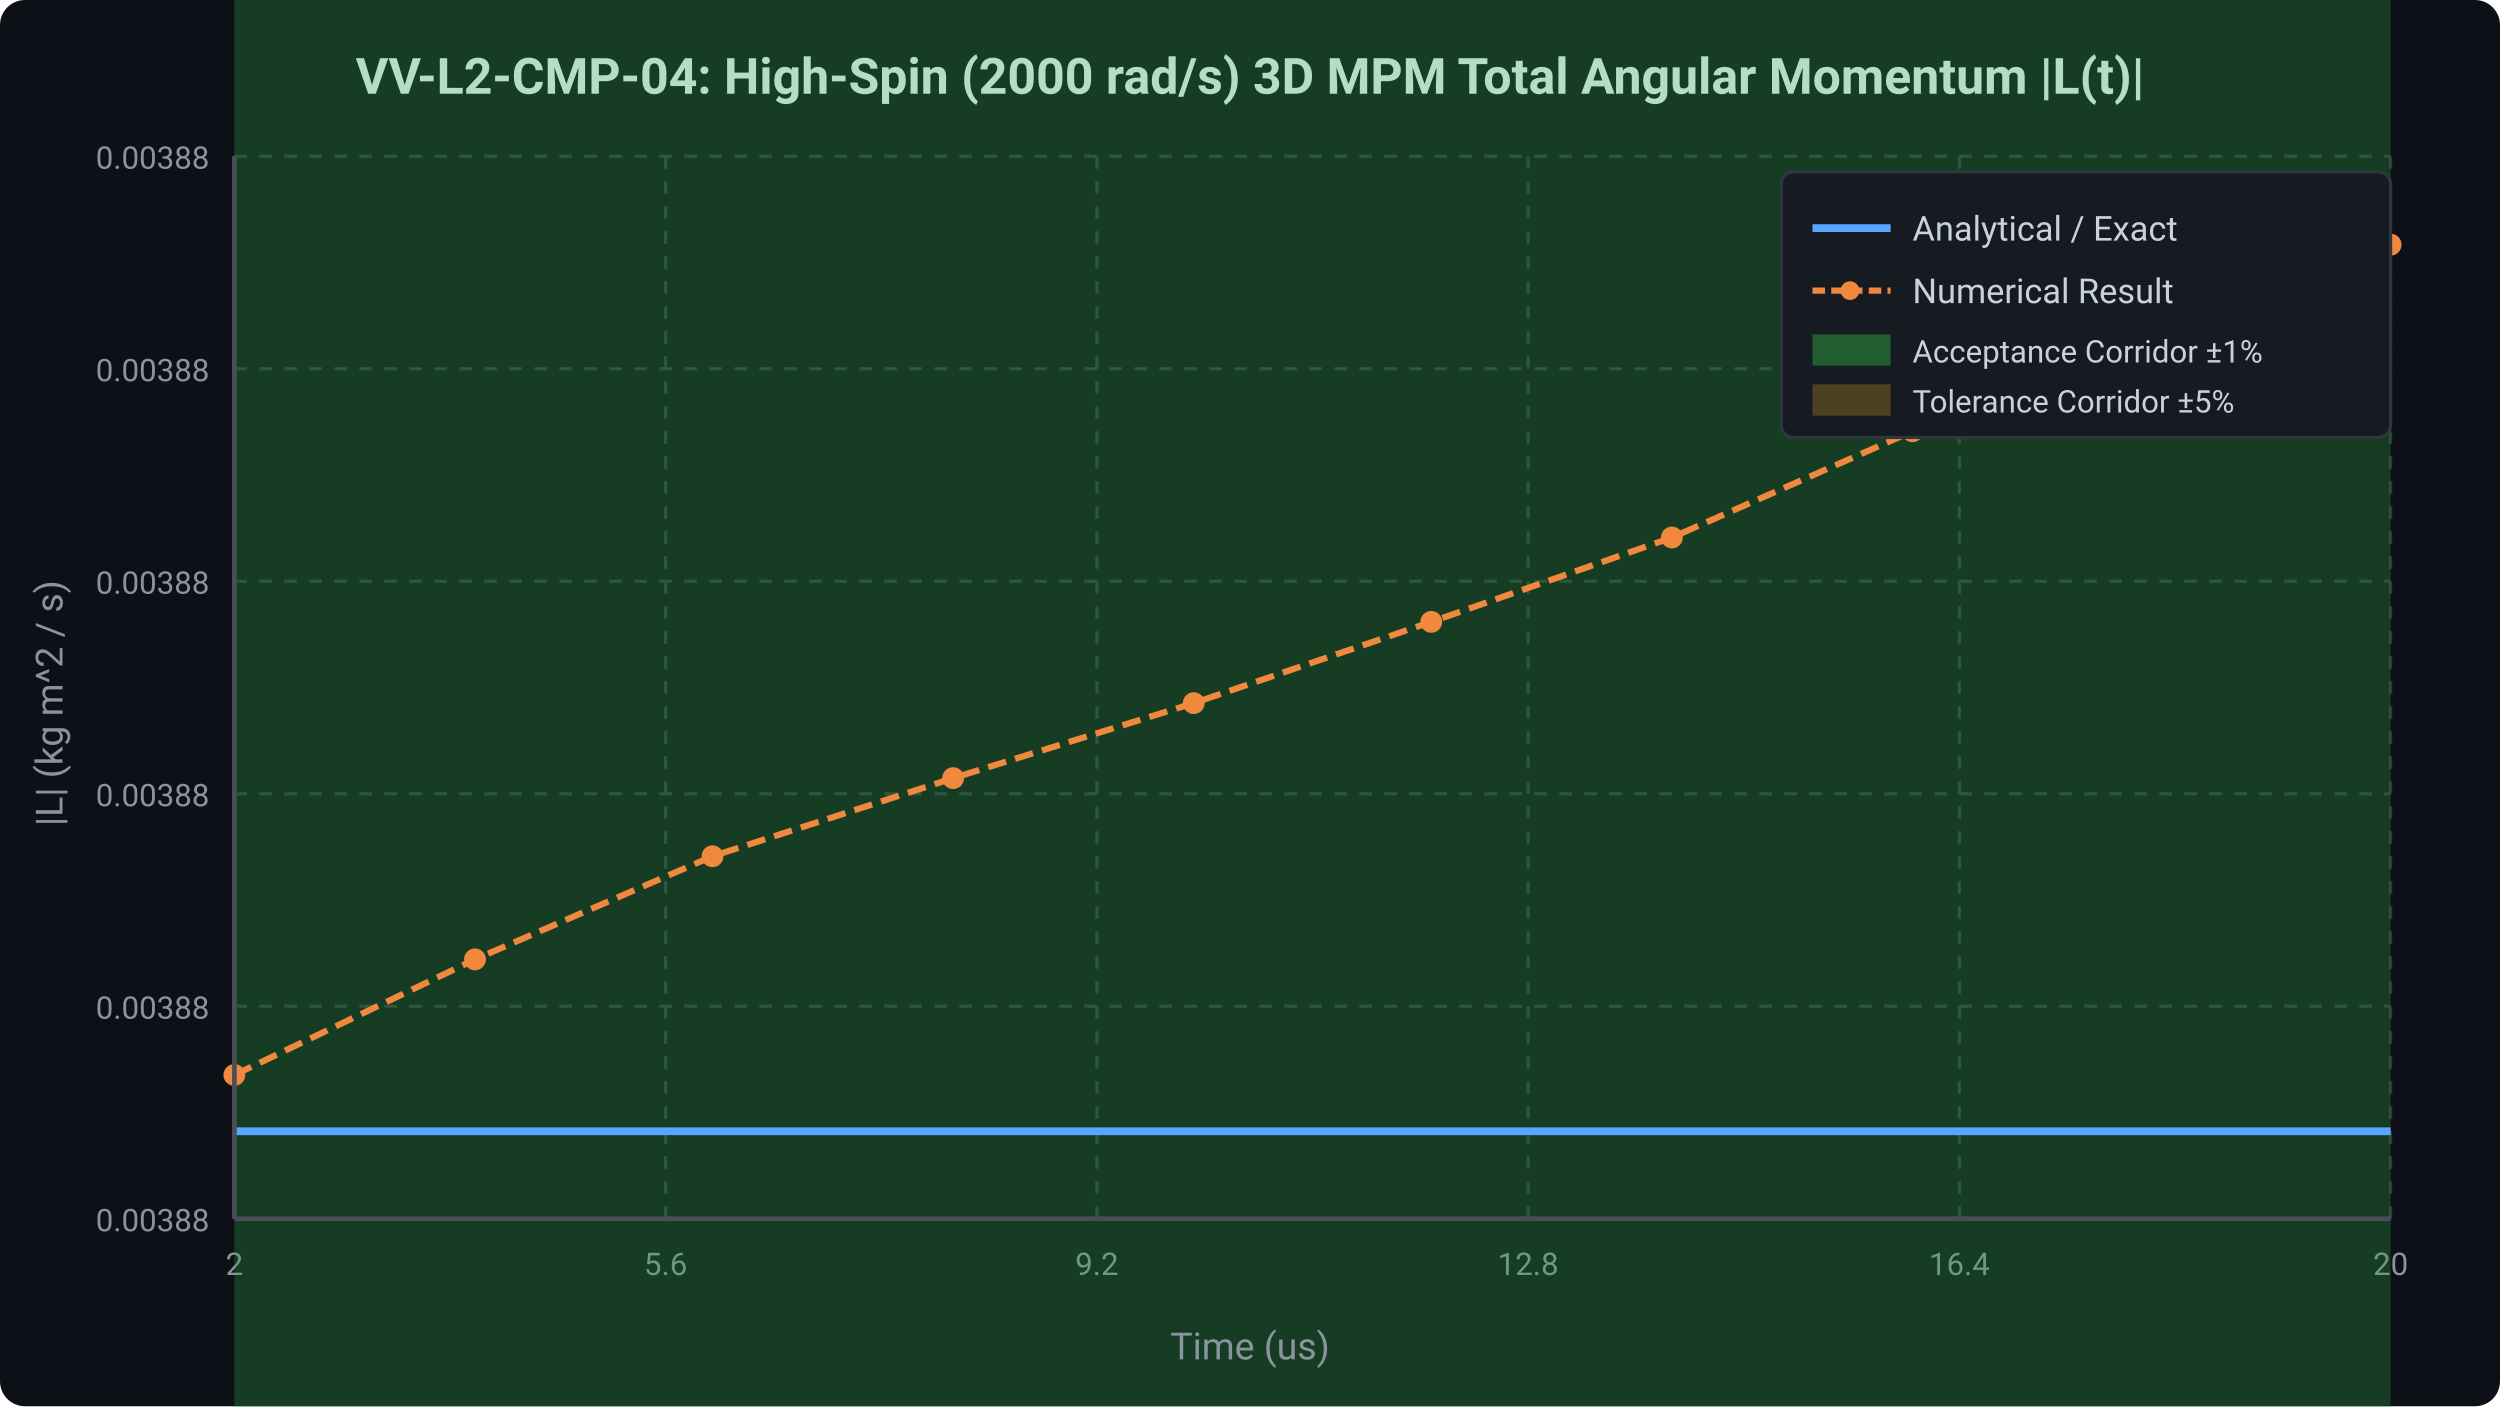
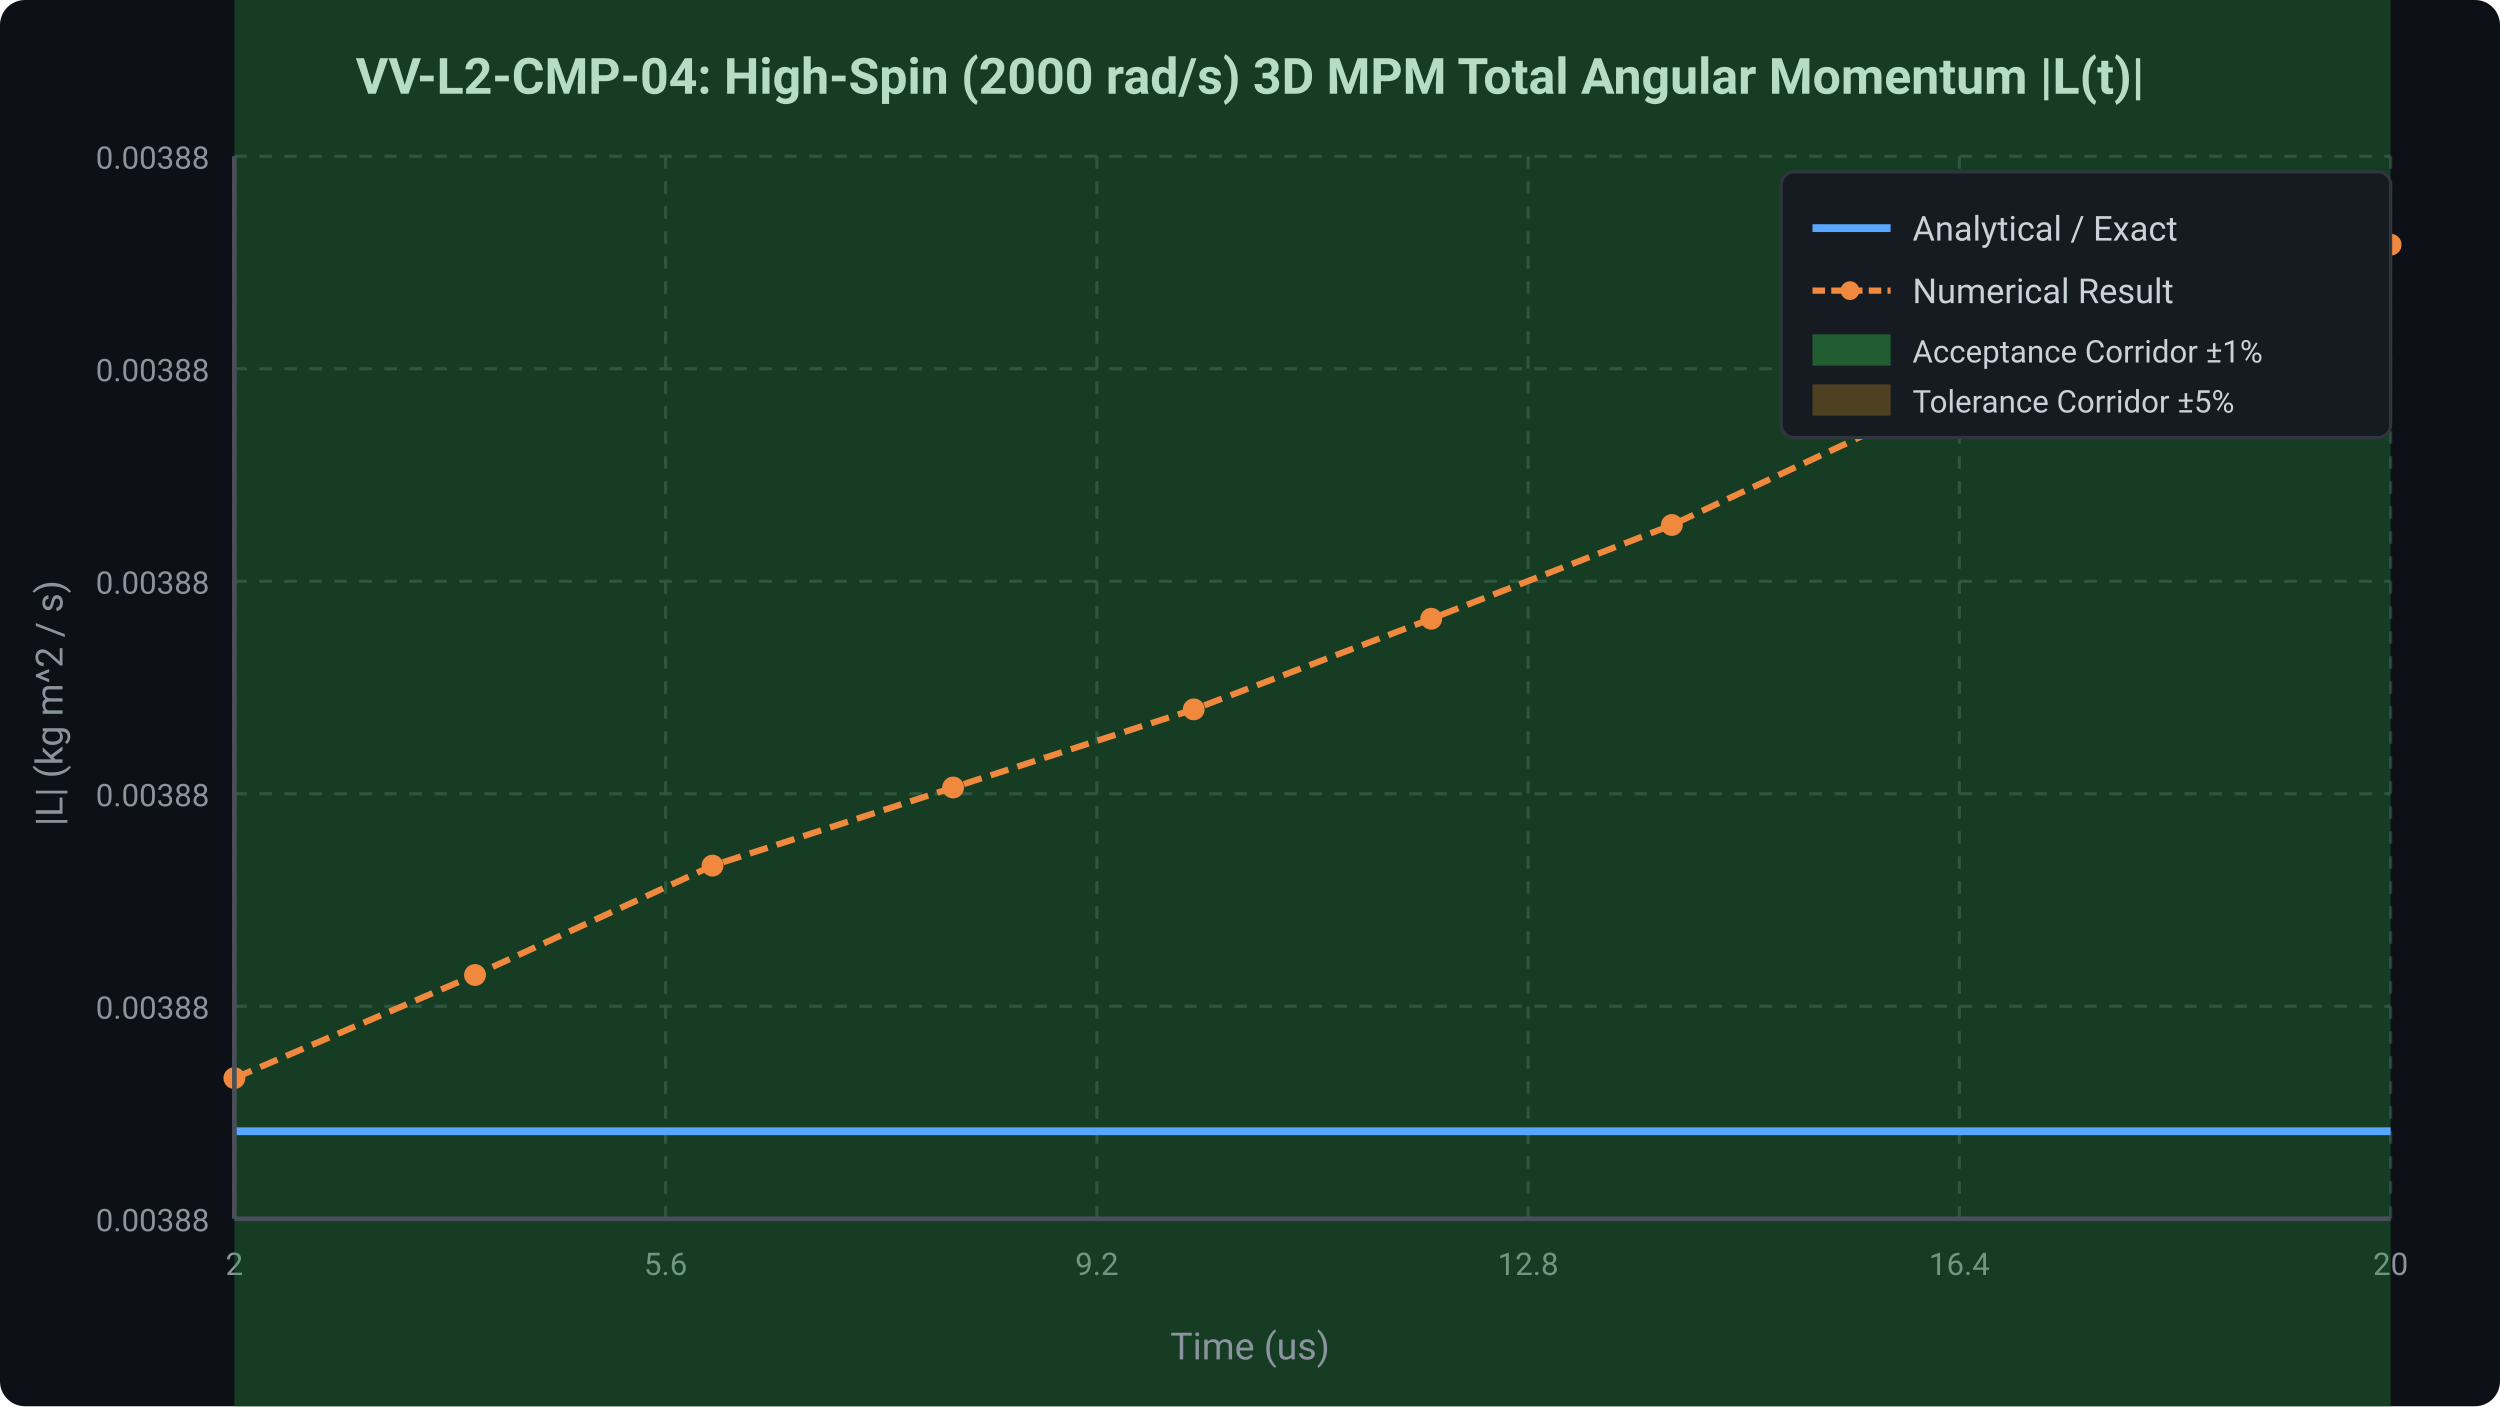
<svg xmlns="http://www.w3.org/2000/svg" viewBox="0 0 800 450" width="800" height="450">
  <style>
    text { font-family: -apple-system, BlinkMacSystemFont, 'Segoe UI', Roboto, Helvetica, Arial, sans-serif; fill: #c9d1d9; }
    .title { font-size: 16px; font-weight: 600; fill: #f0f6fc; }
    .axis-label { font-size: 12px; fill: #8b949e; }
    .tick { font-size: 10px; fill: #8b949e; }
    .grid { stroke: #30363d; stroke-width: 1; stroke-dasharray: 4,4; }
    .axis-line { stroke: #484f58; stroke-width: 1.5; }
    .exact-curve { fill: none; stroke: #58a6ff; stroke-width: 2.5; }
    .num-curve { fill: none; stroke: #f0883e; stroke-width: 2.0; stroke-dasharray: 6,3; }
    .corridor-yellow { fill: rgba(210, 153, 34, 0.18); }
    .corridor-green { fill: rgba(46, 160, 67, 0.30); }
  </style>
  <rect width="800" height="450" fill="#0d1117" rx="8" />
  <text x="400" y="30" text-anchor="middle" class="title">VV-L2-CMP-04: High-Spin (2000 rad/s) 3D MPM Total Angular Momentum |L(t)|</text>
  <line x1="75" y1="390" x2="765" y2="390" class="grid" />
  <text x="67" y="394" text-anchor="end" class="tick">0.00388</text>
  <line x1="75" y1="322" x2="765" y2="322" class="grid" />
  <text x="67" y="326" text-anchor="end" class="tick">0.00388</text>
  <line x1="75" y1="254" x2="765" y2="254" class="grid" />
  <text x="67" y="258" text-anchor="end" class="tick">0.00388</text>
  <line x1="75" y1="186" x2="765" y2="186" class="grid" />
  <text x="67" y="190" text-anchor="end" class="tick">0.00388</text>
  <line x1="75" y1="118" x2="765" y2="118" class="grid" />
  <text x="67" y="122" text-anchor="end" class="tick">0.00388</text>
  <line x1="75" y1="50" x2="765" y2="50" class="grid" />
  <text x="67" y="54" text-anchor="end" class="tick">0.00388</text>
  <line x1="75" y1="50" x2="75" y2="390" class="grid" />
  <text x="75" y="408" text-anchor="middle" class="tick">2</text>
  <line x1="213" y1="50" x2="213" y2="390" class="grid" />
  <text x="213" y="408" text-anchor="middle" class="tick">5.6</text>
  <line x1="351" y1="50" x2="351" y2="390" class="grid" />
  <text x="351" y="408" text-anchor="middle" class="tick">9.2</text>
  <line x1="489" y1="50" x2="489" y2="390" class="grid" />
  <text x="489" y="408" text-anchor="middle" class="tick">12.8</text>
  <line x1="627" y1="50" x2="627" y2="390" class="grid" />
  <text x="627" y="408" text-anchor="middle" class="tick">16.4</text>
  <line x1="765" y1="50" x2="765" y2="390" class="grid" />
  <text x="765" y="408" text-anchor="middle" class="tick">20</text>
-   <path class="corridor-yellow" d="M 75 -4.98e+06 L 152 -4.98e+06 L 228 -4.98e+06 L 305 -4.98e+06 L 382 -4.98e+06 L 458 -4.98e+06 L 535 -4.98e+06 L 612 -4.98e+06 L 688 -4.98e+06 L 765 -4.98e+06 L 765 4.98e+06 L 688 4.98e+06 L 612 4.98e+06 L 535 4.98e+06 L 458 4.98e+06 L 382 4.98e+06 L 305 4.98e+06 L 228 4.98e+06 L 152 4.98e+06 L 75 4.98e+06 Z" />
-   <path class="corridor-green" d="M 75 -9.96e+05 L 152 -9.96e+05 L 228 -9.96e+05 L 305 -9.96e+05 L 382 -9.96e+05 L 458 -9.96e+05 L 535 -9.96e+05 L 612 -9.96e+05 L 688 -9.96e+05 L 765 -9.96e+05 L 765 9.97e+05 L 688 9.97e+05 L 612 9.97e+05 L 535 9.97e+05 L 458 9.97e+05 L 382 9.97e+05 L 305 9.97e+05 L 228 9.97e+05 L 152 9.97e+05 L 75 9.97e+05 Z" />
+   <path class="corridor-yellow" d="M 75 -5.02e+06 L 152 -5.02e+06 L 228 -5.02e+06 L 305 -5.02e+06 L 382 -5.02e+06 L 458 -5.02e+06 L 535 -5.02e+06 L 612 -5.02e+06 L 688 -5.02e+06 L 765 -5.02e+06 L 765 5.02e+06 L 688 5.02e+06 L 612 5.02e+06 L 535 5.02e+06 L 458 5.02e+06 L 382 5.02e+06 L 305 5.02e+06 L 228 5.02e+06 L 152 5.02e+06 L 75 5.02e+06 Z" />
+   <path class="corridor-green" d="M 75 -1e+06 L 152 -1e+06 L 228 -1e+06 L 305 -1e+06 L 382 -1e+06 L 458 -1e+06 L 535 -1e+06 L 612 -1e+06 L 688 -1e+06 L 765 -1e+06 L 765 1e+06 L 688 1e+06 L 612 1e+06 L 535 1e+06 L 458 1e+06 L 382 1e+06 L 305 1e+06 L 228 1e+06 L 152 1e+06 L 75 1e+06 Z" />
  <path class="exact-curve" d="M 75 362 L 152 362 L 228 362 L 305 362 L 382 362 L 458 362 L 535 362 L 612 362 L 688 362 L 765 362 " />
-   <path class="num-curve" d="M 75 344 L 152 307 L 228 274 L 305 249 L 382 225 L 458 199 L 535 172 L 612 138 L 688 105 L 765 78.3 " />
-   <circle cx="75" cy="344" r="3.5" fill="#f0883e" />
-   <circle cx="152" cy="307" r="3.5" fill="#f0883e" />
-   <circle cx="228" cy="274" r="3.5" fill="#f0883e" />
-   <circle cx="305" cy="249" r="3.5" fill="#f0883e" />
-   <circle cx="382" cy="225" r="3.5" fill="#f0883e" />
-   <circle cx="458" cy="199" r="3.5" fill="#f0883e" />
-   <circle cx="535" cy="172" r="3.5" fill="#f0883e" />
-   <circle cx="612" cy="138" r="3.5" fill="#f0883e" />
+   <path class="num-curve" d="M 75 345 L 152 312 L 228 277 L 305 252 L 382 227 L 458 198 L 535 168 L 612 132 L 688 105 L 765 78.3 " />
+   <circle cx="75" cy="345" r="3.5" fill="#f0883e" />
+   <circle cx="152" cy="312" r="3.5" fill="#f0883e" />
+   <circle cx="228" cy="277" r="3.5" fill="#f0883e" />
+   <circle cx="305" cy="252" r="3.5" fill="#f0883e" />
+   <circle cx="382" cy="227" r="3.5" fill="#f0883e" />
+   <circle cx="458" cy="198" r="3.5" fill="#f0883e" />
+   <circle cx="535" cy="168" r="3.5" fill="#f0883e" />
+   <circle cx="612" cy="132" r="3.5" fill="#f0883e" />
  <circle cx="688" cy="105" r="3.5" fill="#f0883e" />
  <circle cx="765" cy="78.3" r="3.5" fill="#f0883e" />
  <line x1="75" y1="390" x2="765" y2="390" class="axis-line" />
  <line x1="75" y1="50" x2="75" y2="390" class="axis-line" />
  <text x="400" y="435" text-anchor="middle" class="axis-label">Time (us)</text>
  <text x="20" y="225" text-anchor="middle" transform="rotate(-90 20 225)" class="axis-label">|L| (kg m^2 / s)</text>
  <rect x="570" y="55" width="195" height="85" fill="#161b22" stroke="#30363d" rx="4" />
  <line x1="580" y1="73" x2="605" y2="73" stroke="#58a6ff" stroke-width="2.5" />
  <text x="612" y="77" font-size="11">Analytical / Exact</text>
  <line x1="580" y1="93" x2="605" y2="93" stroke="#f0883e" stroke-width="2.0" stroke-dasharray="4,2" />
  <circle cx="592" cy="93" r="3" fill="#f0883e" />
  <text x="612" y="97" font-size="11">Numerical Result</text>
  <rect x="580" y="107" width="25" height="10" fill="rgba(46,160,67,0.5)" />
  <text x="612" y="116" font-size="10">Acceptance Corridor ±1%</text>
  <rect x="580" y="123" width="25" height="10" fill="rgba(210,153,34,0.3)" />
  <text x="612" y="132" font-size="10">Tolerance Corridor ±5%</text>
</svg>
